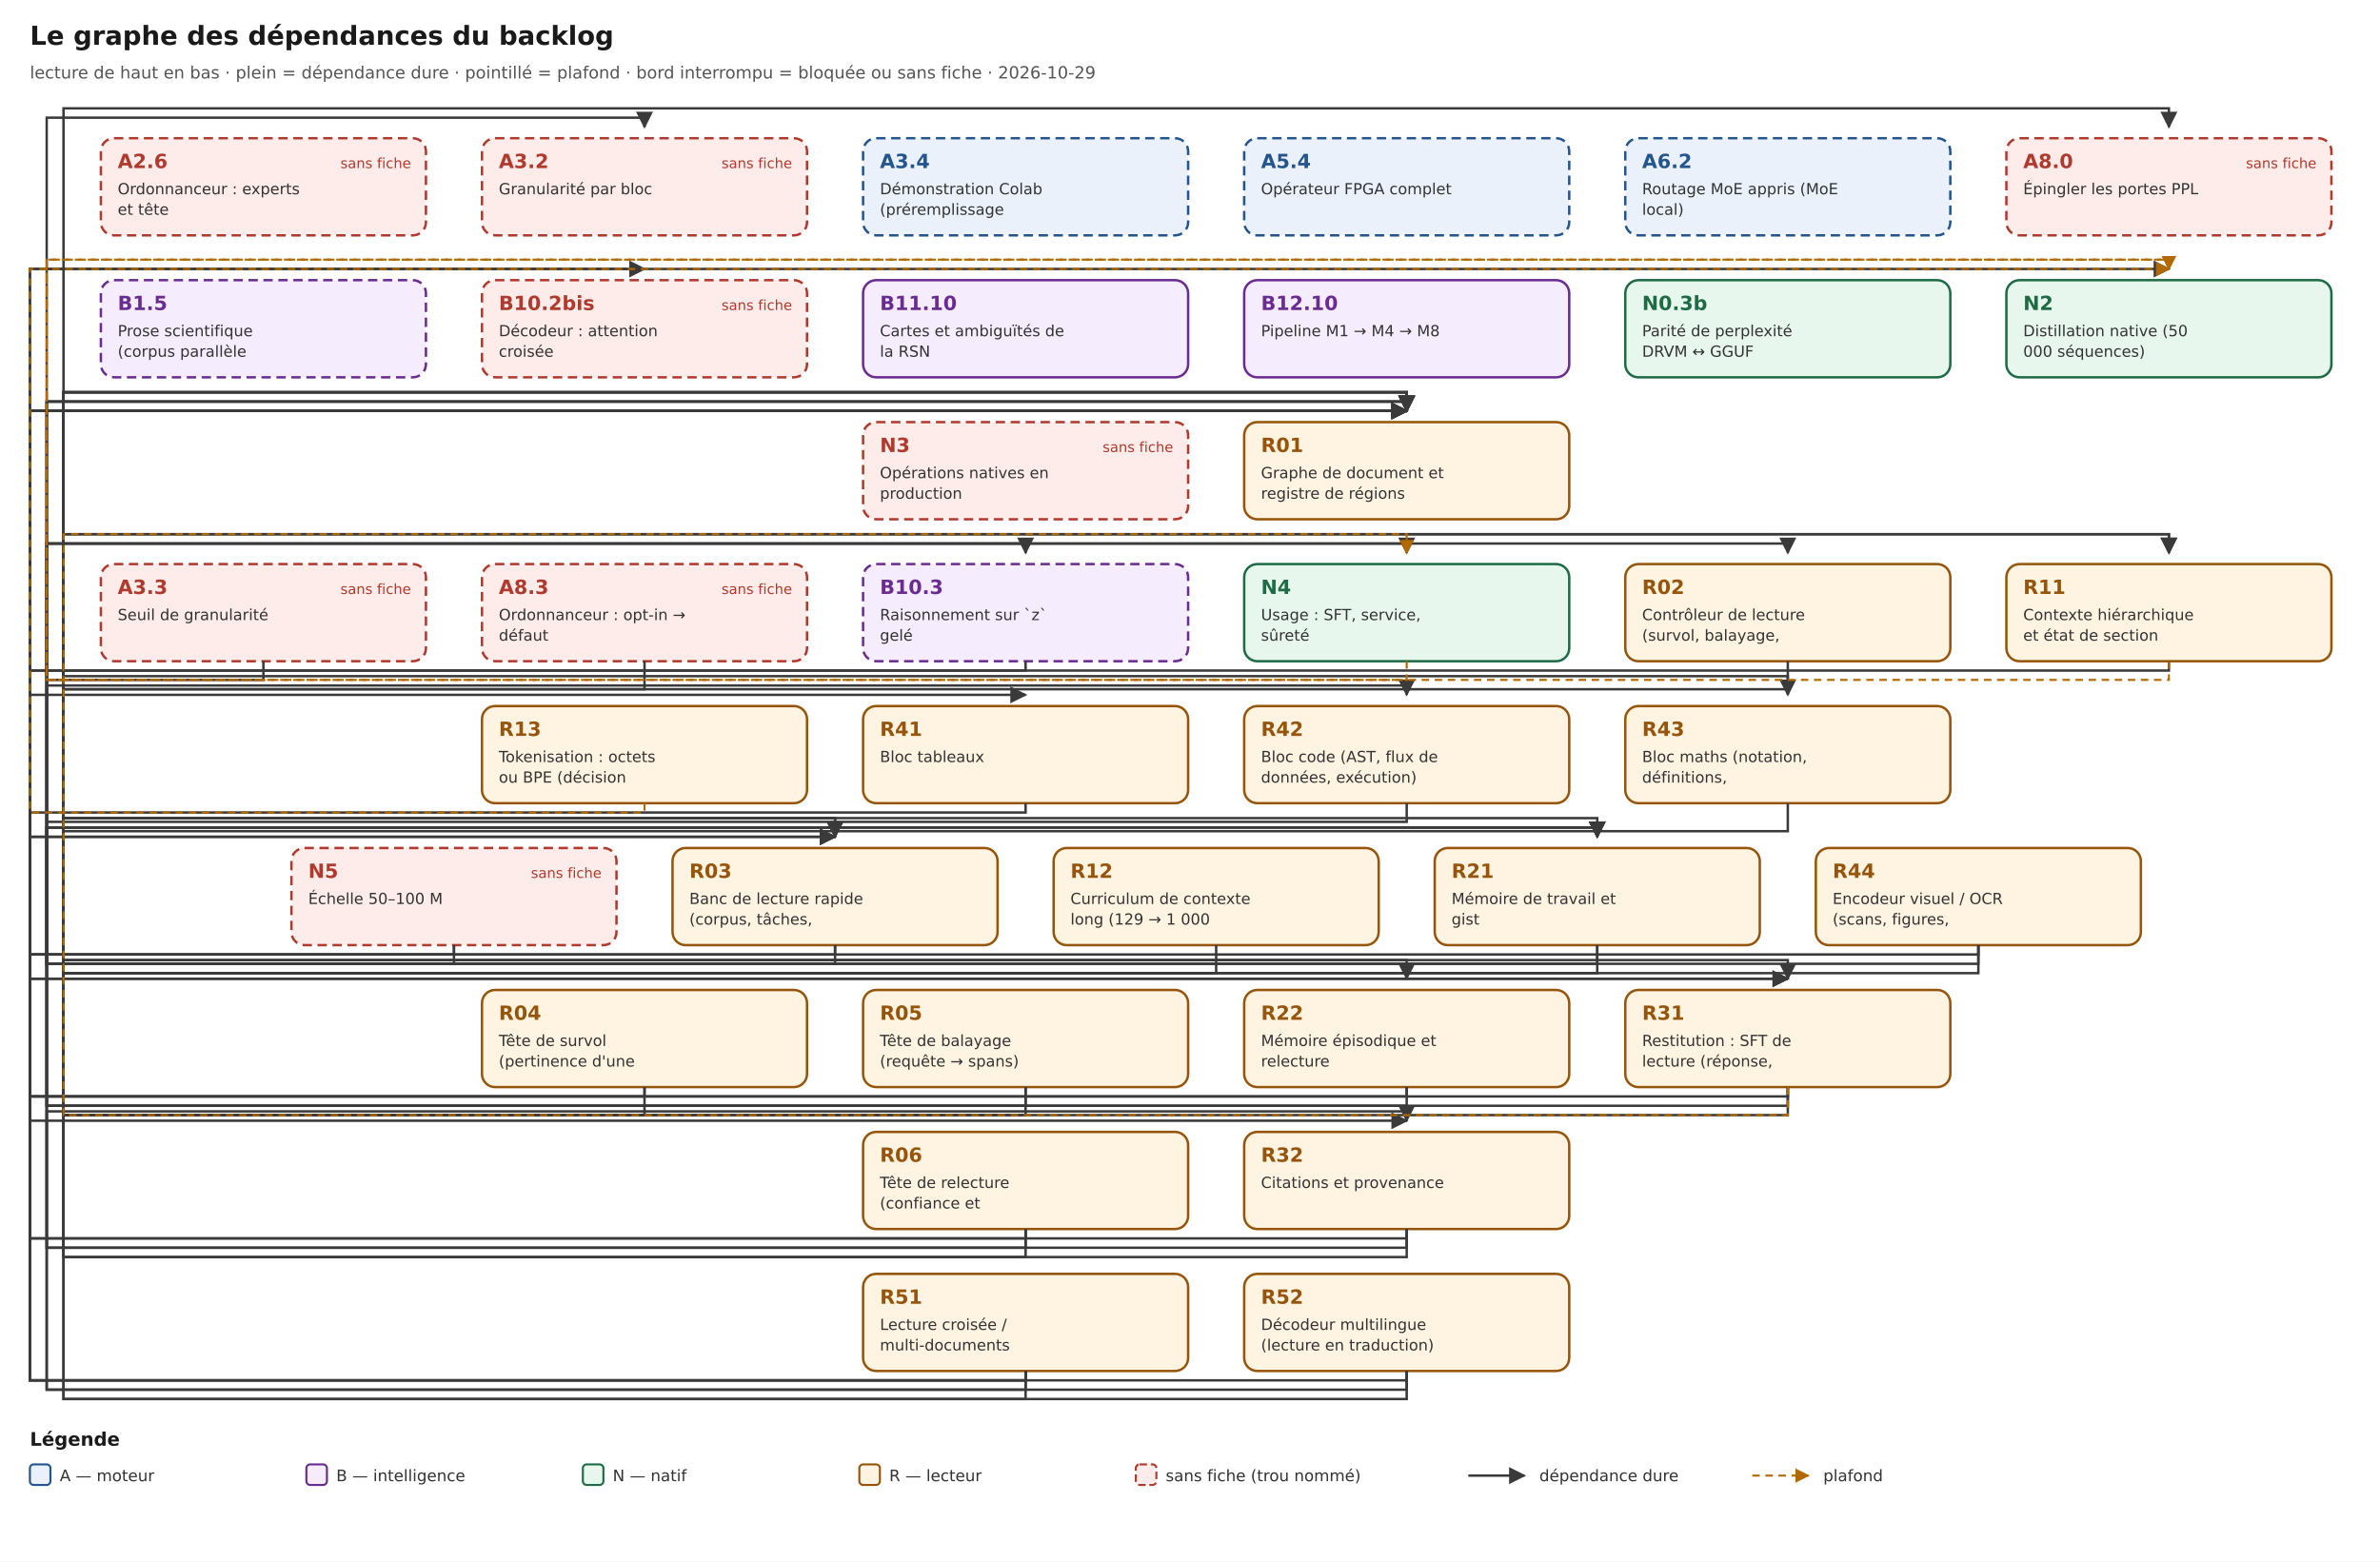
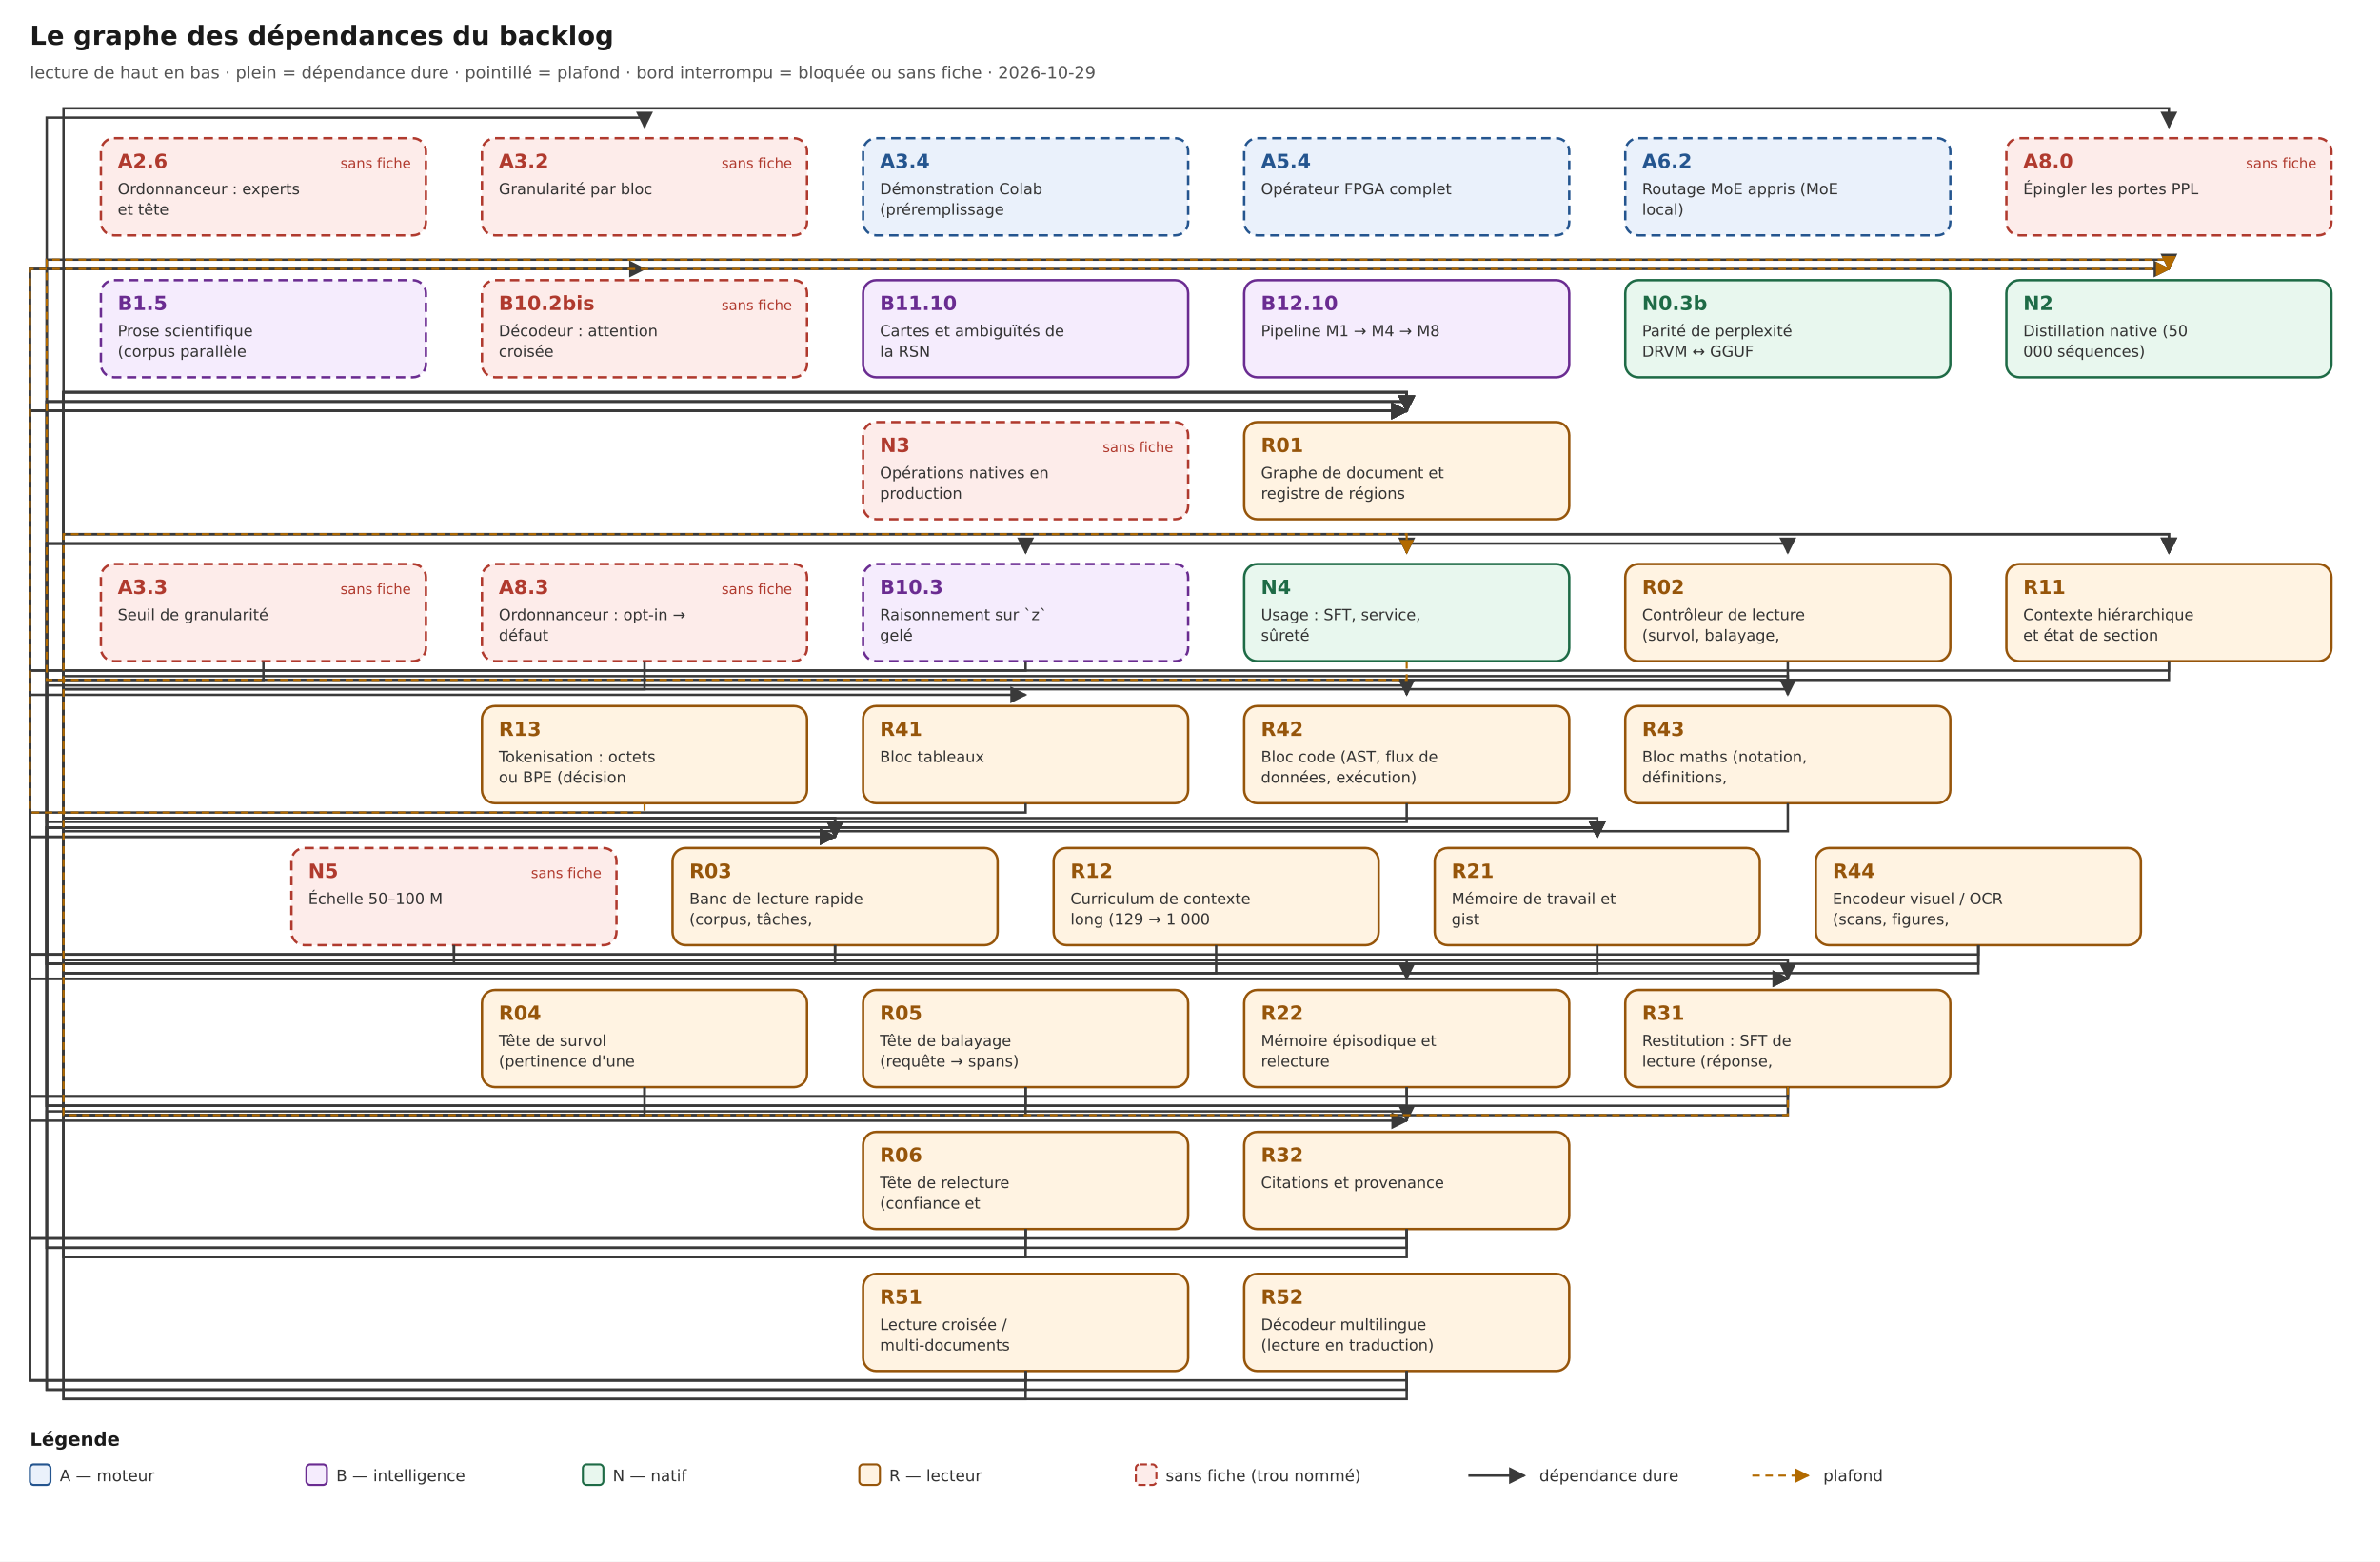
<svg xmlns="http://www.w3.org/2000/svg" viewBox="0 0 1274 836" role="img" width="1274" height="836">
  <defs>
    <marker id="fleche" viewBox="0 0 10 10" refX="9" refY="5" markerWidth="7" markerHeight="7" orient="auto-start-reverse">
      <path d="M 0 0 L 10 5 L 0 10 z" fill="#3a3a3a" />
    </marker>
    <marker id="fleche-douce" viewBox="0 0 10 10" refX="9" refY="5" markerWidth="7" markerHeight="7" orient="auto-start-reverse">
      <path d="M 0 0 L 10 5 L 0 10 z" fill="#b26a00" />
    </marker>
  </defs>
  <rect x="0" y="0" width="1274" height="836" fill="#ffffff" />
  <text x="16" y="24" font-family="Verdana, DejaVu Sans, sans-serif" font-size="14" font-weight="bold" fill="#1a1a1a">Le graphe des dépendances du backlog</text>
  <text x="16" y="42" font-family="Verdana, DejaVu Sans, sans-serif" font-size="9" fill="#555555">lecture de haut en bas · plein = dépendance dure · pointillé = plafond · bord interrompu = bloquée ou sans fiche · 2026-10-29</text>
  <rect x="54" y="74" width="174" height="52" rx="7" fill="#fdecea" stroke="#b03a2e" stroke-width="1.3" stroke-dasharray="5 3" />
  <text x="63" y="90" font-family="Verdana, DejaVu Sans, sans-serif" font-size="10.5" font-weight="bold" fill="#b03a2e">A2.6</text>
  <text x="63" y="104" font-family="Verdana, DejaVu Sans, sans-serif" font-size="8.2" fill="#333333">Ordonnanceur : experts</text>
  <text x="63" y="115" font-family="Verdana, DejaVu Sans, sans-serif" font-size="8.2" fill="#333333">et tête</text>
  <text x="220" y="90" text-anchor="end" font-family="Verdana, DejaVu Sans, sans-serif" font-size="7.5" fill="#b03a2e">sans fiche</text>
  <rect x="258" y="74" width="174" height="52" rx="7" fill="#fdecea" stroke="#b03a2e" stroke-width="1.3" stroke-dasharray="5 3" />
  <text x="267" y="90" font-family="Verdana, DejaVu Sans, sans-serif" font-size="10.5" font-weight="bold" fill="#b03a2e">A3.2</text>
  <text x="267" y="104" font-family="Verdana, DejaVu Sans, sans-serif" font-size="8.2" fill="#333333">Granularité par bloc</text>
  <text x="424" y="90" text-anchor="end" font-family="Verdana, DejaVu Sans, sans-serif" font-size="7.5" fill="#b03a2e">sans fiche</text>
  <rect x="462" y="74" width="174" height="52" rx="7" fill="#eaf1fb" stroke="#24558f" stroke-width="1.3" stroke-dasharray="5 3" />
  <text x="471" y="90" font-family="Verdana, DejaVu Sans, sans-serif" font-size="10.5" font-weight="bold" fill="#24558f">A3.4</text>
  <text x="471" y="104" font-family="Verdana, DejaVu Sans, sans-serif" font-size="8.2" fill="#333333">Démonstration Colab</text>
  <text x="471" y="115" font-family="Verdana, DejaVu Sans, sans-serif" font-size="8.2" fill="#333333">(préremplissage</text>
  <rect x="666" y="74" width="174" height="52" rx="7" fill="#eaf1fb" stroke="#24558f" stroke-width="1.3" stroke-dasharray="5 3" />
  <text x="675" y="90" font-family="Verdana, DejaVu Sans, sans-serif" font-size="10.5" font-weight="bold" fill="#24558f">A5.4</text>
  <text x="675" y="104" font-family="Verdana, DejaVu Sans, sans-serif" font-size="8.2" fill="#333333">Opérateur FPGA complet</text>
  <rect x="870" y="74" width="174" height="52" rx="7" fill="#eaf1fb" stroke="#24558f" stroke-width="1.3" stroke-dasharray="5 3" />
  <text x="879" y="90" font-family="Verdana, DejaVu Sans, sans-serif" font-size="10.5" font-weight="bold" fill="#24558f">A6.2</text>
  <text x="879" y="104" font-family="Verdana, DejaVu Sans, sans-serif" font-size="8.2" fill="#333333">Routage MoE appris (MoE</text>
  <text x="879" y="115" font-family="Verdana, DejaVu Sans, sans-serif" font-size="8.2" fill="#333333">local)</text>
  <rect x="1074" y="74" width="174" height="52" rx="7" fill="#fdecea" stroke="#b03a2e" stroke-width="1.3" stroke-dasharray="5 3" />
  <text x="1083" y="90" font-family="Verdana, DejaVu Sans, sans-serif" font-size="10.5" font-weight="bold" fill="#b03a2e">A8.0</text>
  <text x="1083" y="104" font-family="Verdana, DejaVu Sans, sans-serif" font-size="8.2" fill="#333333">Épingler les portes PPL</text>
  <text x="1240" y="90" text-anchor="end" font-family="Verdana, DejaVu Sans, sans-serif" font-size="7.5" fill="#b03a2e">sans fiche</text>
  <rect x="54" y="150" width="174" height="52" rx="7" fill="#f5ecfd" stroke="#6a2c91" stroke-width="1.3" stroke-dasharray="5 3" />
  <text x="63" y="166" font-family="Verdana, DejaVu Sans, sans-serif" font-size="10.5" font-weight="bold" fill="#6a2c91">B1.5</text>
  <text x="63" y="180" font-family="Verdana, DejaVu Sans, sans-serif" font-size="8.2" fill="#333333">Prose scientifique</text>
  <text x="63" y="191" font-family="Verdana, DejaVu Sans, sans-serif" font-size="8.2" fill="#333333">(corpus parallèle</text>
  <rect x="258" y="150" width="174" height="52" rx="7" fill="#fdecea" stroke="#b03a2e" stroke-width="1.3" stroke-dasharray="5 3" />
  <text x="267" y="166" font-family="Verdana, DejaVu Sans, sans-serif" font-size="10.5" font-weight="bold" fill="#b03a2e">B10.2bis</text>
  <text x="267" y="180" font-family="Verdana, DejaVu Sans, sans-serif" font-size="8.2" fill="#333333">Décodeur : attention</text>
  <text x="267" y="191" font-family="Verdana, DejaVu Sans, sans-serif" font-size="8.2" fill="#333333">croisée</text>
  <text x="424" y="166" text-anchor="end" font-family="Verdana, DejaVu Sans, sans-serif" font-size="7.5" fill="#b03a2e">sans fiche</text>
  <rect x="462" y="150" width="174" height="52" rx="7" fill="#f5ecfd" stroke="#6a2c91" stroke-width="1.3" />
  <text x="471" y="166" font-family="Verdana, DejaVu Sans, sans-serif" font-size="10.5" font-weight="bold" fill="#6a2c91">B11.10</text>
  <text x="471" y="180" font-family="Verdana, DejaVu Sans, sans-serif" font-size="8.2" fill="#333333">Cartes et ambiguïtés de</text>
  <text x="471" y="191" font-family="Verdana, DejaVu Sans, sans-serif" font-size="8.2" fill="#333333">la RSN</text>
  <rect x="666" y="150" width="174" height="52" rx="7" fill="#f5ecfd" stroke="#6a2c91" stroke-width="1.3" />
  <text x="675" y="166" font-family="Verdana, DejaVu Sans, sans-serif" font-size="10.5" font-weight="bold" fill="#6a2c91">B12.10</text>
  <text x="675" y="180" font-family="Verdana, DejaVu Sans, sans-serif" font-size="8.2" fill="#333333">Pipeline M1 → M4 → M8</text>
  <rect x="870" y="150" width="174" height="52" rx="7" fill="#e8f7ee" stroke="#1e6b46" stroke-width="1.3" />
  <text x="879" y="166" font-family="Verdana, DejaVu Sans, sans-serif" font-size="10.5" font-weight="bold" fill="#1e6b46">N0.3b</text>
  <text x="879" y="180" font-family="Verdana, DejaVu Sans, sans-serif" font-size="8.2" fill="#333333">Parité de perplexité</text>
  <text x="879" y="191" font-family="Verdana, DejaVu Sans, sans-serif" font-size="8.2" fill="#333333">DRVM ↔ GGUF</text>
  <rect x="1074" y="150" width="174" height="52" rx="7" fill="#e8f7ee" stroke="#1e6b46" stroke-width="1.3" />
  <text x="1083" y="166" font-family="Verdana, DejaVu Sans, sans-serif" font-size="10.5" font-weight="bold" fill="#1e6b46">N2</text>
  <text x="1083" y="180" font-family="Verdana, DejaVu Sans, sans-serif" font-size="8.2" fill="#333333">Distillation native (50</text>
  <text x="1083" y="191" font-family="Verdana, DejaVu Sans, sans-serif" font-size="8.2" fill="#333333">000 séquences)</text>
  <rect x="462" y="226" width="174" height="52" rx="7" fill="#fdecea" stroke="#b03a2e" stroke-width="1.3" stroke-dasharray="5 3" />
  <text x="471" y="242" font-family="Verdana, DejaVu Sans, sans-serif" font-size="10.5" font-weight="bold" fill="#b03a2e">N3</text>
  <text x="471" y="256" font-family="Verdana, DejaVu Sans, sans-serif" font-size="8.2" fill="#333333">Opérations natives en</text>
  <text x="471" y="267" font-family="Verdana, DejaVu Sans, sans-serif" font-size="8.2" fill="#333333">production</text>
  <text x="628" y="242" text-anchor="end" font-family="Verdana, DejaVu Sans, sans-serif" font-size="7.5" fill="#b03a2e">sans fiche</text>
  <rect x="666" y="226" width="174" height="52" rx="7" fill="#fff3e2" stroke="#96550a" stroke-width="1.3" />
  <text x="675" y="242" font-family="Verdana, DejaVu Sans, sans-serif" font-size="10.5" font-weight="bold" fill="#96550a">R01</text>
  <text x="675" y="256" font-family="Verdana, DejaVu Sans, sans-serif" font-size="8.2" fill="#333333">Graphe de document et</text>
  <text x="675" y="267" font-family="Verdana, DejaVu Sans, sans-serif" font-size="8.2" fill="#333333">registre de régions</text>
  <rect x="54" y="302" width="174" height="52" rx="7" fill="#fdecea" stroke="#b03a2e" stroke-width="1.3" stroke-dasharray="5 3" />
  <text x="63" y="318" font-family="Verdana, DejaVu Sans, sans-serif" font-size="10.5" font-weight="bold" fill="#b03a2e">A3.3</text>
  <text x="63" y="332" font-family="Verdana, DejaVu Sans, sans-serif" font-size="8.2" fill="#333333">Seuil de granularité</text>
  <text x="220" y="318" text-anchor="end" font-family="Verdana, DejaVu Sans, sans-serif" font-size="7.5" fill="#b03a2e">sans fiche</text>
  <rect x="258" y="302" width="174" height="52" rx="7" fill="#fdecea" stroke="#b03a2e" stroke-width="1.3" stroke-dasharray="5 3" />
  <text x="267" y="318" font-family="Verdana, DejaVu Sans, sans-serif" font-size="10.5" font-weight="bold" fill="#b03a2e">A8.3</text>
  <text x="267" y="332" font-family="Verdana, DejaVu Sans, sans-serif" font-size="8.2" fill="#333333">Ordonnanceur : opt-in →</text>
  <text x="267" y="343" font-family="Verdana, DejaVu Sans, sans-serif" font-size="8.2" fill="#333333">défaut</text>
  <text x="424" y="318" text-anchor="end" font-family="Verdana, DejaVu Sans, sans-serif" font-size="7.5" fill="#b03a2e">sans fiche</text>
  <rect x="462" y="302" width="174" height="52" rx="7" fill="#f5ecfd" stroke="#6a2c91" stroke-width="1.3" stroke-dasharray="5 3" />
  <text x="471" y="318" font-family="Verdana, DejaVu Sans, sans-serif" font-size="10.5" font-weight="bold" fill="#6a2c91">B10.3</text>
  <text x="471" y="332" font-family="Verdana, DejaVu Sans, sans-serif" font-size="8.2" fill="#333333">Raisonnement sur `z`</text>
  <text x="471" y="343" font-family="Verdana, DejaVu Sans, sans-serif" font-size="8.2" fill="#333333">gelé</text>
  <rect x="666" y="302" width="174" height="52" rx="7" fill="#e8f7ee" stroke="#1e6b46" stroke-width="1.3" />
  <text x="675" y="318" font-family="Verdana, DejaVu Sans, sans-serif" font-size="10.5" font-weight="bold" fill="#1e6b46">N4</text>
  <text x="675" y="332" font-family="Verdana, DejaVu Sans, sans-serif" font-size="8.2" fill="#333333">Usage : SFT, service,</text>
  <text x="675" y="343" font-family="Verdana, DejaVu Sans, sans-serif" font-size="8.2" fill="#333333">sûreté</text>
  <rect x="870" y="302" width="174" height="52" rx="7" fill="#fff3e2" stroke="#96550a" stroke-width="1.3" />
  <text x="879" y="318" font-family="Verdana, DejaVu Sans, sans-serif" font-size="10.5" font-weight="bold" fill="#96550a">R02</text>
  <text x="879" y="332" font-family="Verdana, DejaVu Sans, sans-serif" font-size="8.2" fill="#333333">Contrôleur de lecture</text>
  <text x="879" y="343" font-family="Verdana, DejaVu Sans, sans-serif" font-size="8.2" fill="#333333">(survol, balayage,</text>
  <rect x="1074" y="302" width="174" height="52" rx="7" fill="#fff3e2" stroke="#96550a" stroke-width="1.3" />
  <text x="1083" y="318" font-family="Verdana, DejaVu Sans, sans-serif" font-size="10.5" font-weight="bold" fill="#96550a">R11</text>
  <text x="1083" y="332" font-family="Verdana, DejaVu Sans, sans-serif" font-size="8.2" fill="#333333">Contexte hiérarchique</text>
  <text x="1083" y="343" font-family="Verdana, DejaVu Sans, sans-serif" font-size="8.2" fill="#333333">et état de section</text>
  <rect x="258" y="378" width="174" height="52" rx="7" fill="#fff3e2" stroke="#96550a" stroke-width="1.3" />
  <text x="267" y="394" font-family="Verdana, DejaVu Sans, sans-serif" font-size="10.5" font-weight="bold" fill="#96550a">R13</text>
  <text x="267" y="408" font-family="Verdana, DejaVu Sans, sans-serif" font-size="8.2" fill="#333333">Tokenisation : octets</text>
  <text x="267" y="419" font-family="Verdana, DejaVu Sans, sans-serif" font-size="8.2" fill="#333333">ou BPE (décision</text>
  <rect x="462" y="378" width="174" height="52" rx="7" fill="#fff3e2" stroke="#96550a" stroke-width="1.3" />
  <text x="471" y="394" font-family="Verdana, DejaVu Sans, sans-serif" font-size="10.5" font-weight="bold" fill="#96550a">R41</text>
  <text x="471" y="408" font-family="Verdana, DejaVu Sans, sans-serif" font-size="8.2" fill="#333333">Bloc tableaux</text>
  <rect x="666" y="378" width="174" height="52" rx="7" fill="#fff3e2" stroke="#96550a" stroke-width="1.3" />
  <text x="675" y="394" font-family="Verdana, DejaVu Sans, sans-serif" font-size="10.5" font-weight="bold" fill="#96550a">R42</text>
  <text x="675" y="408" font-family="Verdana, DejaVu Sans, sans-serif" font-size="8.2" fill="#333333">Bloc code (AST, flux de</text>
  <text x="675" y="419" font-family="Verdana, DejaVu Sans, sans-serif" font-size="8.2" fill="#333333">données, exécution)</text>
  <rect x="870" y="378" width="174" height="52" rx="7" fill="#fff3e2" stroke="#96550a" stroke-width="1.3" />
  <text x="879" y="394" font-family="Verdana, DejaVu Sans, sans-serif" font-size="10.5" font-weight="bold" fill="#96550a">R43</text>
  <text x="879" y="408" font-family="Verdana, DejaVu Sans, sans-serif" font-size="8.2" fill="#333333">Bloc maths (notation,</text>
  <text x="879" y="419" font-family="Verdana, DejaVu Sans, sans-serif" font-size="8.2" fill="#333333">définitions,</text>
  <rect x="156" y="454" width="174" height="52" rx="7" fill="#fdecea" stroke="#b03a2e" stroke-width="1.3" stroke-dasharray="5 3" />
  <text x="165" y="470" font-family="Verdana, DejaVu Sans, sans-serif" font-size="10.5" font-weight="bold" fill="#b03a2e">N5</text>
  <text x="165" y="484" font-family="Verdana, DejaVu Sans, sans-serif" font-size="8.2" fill="#333333">Échelle 50–100 M</text>
  <text x="322" y="470" text-anchor="end" font-family="Verdana, DejaVu Sans, sans-serif" font-size="7.5" fill="#b03a2e">sans fiche</text>
  <rect x="360" y="454" width="174" height="52" rx="7" fill="#fff3e2" stroke="#96550a" stroke-width="1.3" />
  <text x="369" y="470" font-family="Verdana, DejaVu Sans, sans-serif" font-size="10.5" font-weight="bold" fill="#96550a">R03</text>
  <text x="369" y="484" font-family="Verdana, DejaVu Sans, sans-serif" font-size="8.2" fill="#333333">Banc de lecture rapide</text>
  <text x="369" y="495" font-family="Verdana, DejaVu Sans, sans-serif" font-size="8.2" fill="#333333">(corpus, tâches,</text>
  <rect x="564" y="454" width="174" height="52" rx="7" fill="#fff3e2" stroke="#96550a" stroke-width="1.3" />
  <text x="573" y="470" font-family="Verdana, DejaVu Sans, sans-serif" font-size="10.5" font-weight="bold" fill="#96550a">R12</text>
  <text x="573" y="484" font-family="Verdana, DejaVu Sans, sans-serif" font-size="8.2" fill="#333333">Curriculum de contexte</text>
  <text x="573" y="495" font-family="Verdana, DejaVu Sans, sans-serif" font-size="8.2" fill="#333333">long (129 → 1 000</text>
  <rect x="768" y="454" width="174" height="52" rx="7" fill="#fff3e2" stroke="#96550a" stroke-width="1.3" />
  <text x="777" y="470" font-family="Verdana, DejaVu Sans, sans-serif" font-size="10.5" font-weight="bold" fill="#96550a">R21</text>
  <text x="777" y="484" font-family="Verdana, DejaVu Sans, sans-serif" font-size="8.2" fill="#333333">Mémoire de travail et</text>
  <text x="777" y="495" font-family="Verdana, DejaVu Sans, sans-serif" font-size="8.2" fill="#333333">gist</text>
  <rect x="972" y="454" width="174" height="52" rx="7" fill="#fff3e2" stroke="#96550a" stroke-width="1.3" />
  <text x="981" y="470" font-family="Verdana, DejaVu Sans, sans-serif" font-size="10.5" font-weight="bold" fill="#96550a">R44</text>
  <text x="981" y="484" font-family="Verdana, DejaVu Sans, sans-serif" font-size="8.2" fill="#333333">Encodeur visuel / OCR</text>
  <text x="981" y="495" font-family="Verdana, DejaVu Sans, sans-serif" font-size="8.2" fill="#333333">(scans, figures,</text>
  <rect x="258" y="530" width="174" height="52" rx="7" fill="#fff3e2" stroke="#96550a" stroke-width="1.3" />
  <text x="267" y="546" font-family="Verdana, DejaVu Sans, sans-serif" font-size="10.5" font-weight="bold" fill="#96550a">R04</text>
  <text x="267" y="560" font-family="Verdana, DejaVu Sans, sans-serif" font-size="8.2" fill="#333333">Tête de survol</text>
  <text x="267" y="571" font-family="Verdana, DejaVu Sans, sans-serif" font-size="8.2" fill="#333333">(pertinence d'une</text>
  <rect x="462" y="530" width="174" height="52" rx="7" fill="#fff3e2" stroke="#96550a" stroke-width="1.3" />
  <text x="471" y="546" font-family="Verdana, DejaVu Sans, sans-serif" font-size="10.5" font-weight="bold" fill="#96550a">R05</text>
  <text x="471" y="560" font-family="Verdana, DejaVu Sans, sans-serif" font-size="8.2" fill="#333333">Tête de balayage</text>
  <text x="471" y="571" font-family="Verdana, DejaVu Sans, sans-serif" font-size="8.2" fill="#333333">(requête → spans)</text>
  <rect x="666" y="530" width="174" height="52" rx="7" fill="#fff3e2" stroke="#96550a" stroke-width="1.3" />
  <text x="675" y="546" font-family="Verdana, DejaVu Sans, sans-serif" font-size="10.5" font-weight="bold" fill="#96550a">R22</text>
  <text x="675" y="560" font-family="Verdana, DejaVu Sans, sans-serif" font-size="8.2" fill="#333333">Mémoire épisodique et</text>
  <text x="675" y="571" font-family="Verdana, DejaVu Sans, sans-serif" font-size="8.2" fill="#333333">relecture</text>
  <rect x="870" y="530" width="174" height="52" rx="7" fill="#fff3e2" stroke="#96550a" stroke-width="1.3" />
  <text x="879" y="546" font-family="Verdana, DejaVu Sans, sans-serif" font-size="10.5" font-weight="bold" fill="#96550a">R31</text>
  <text x="879" y="560" font-family="Verdana, DejaVu Sans, sans-serif" font-size="8.2" fill="#333333">Restitution : SFT de</text>
  <text x="879" y="571" font-family="Verdana, DejaVu Sans, sans-serif" font-size="8.2" fill="#333333">lecture (réponse,</text>
  <rect x="462" y="606" width="174" height="52" rx="7" fill="#fff3e2" stroke="#96550a" stroke-width="1.3" />
  <text x="471" y="622" font-family="Verdana, DejaVu Sans, sans-serif" font-size="10.5" font-weight="bold" fill="#96550a">R06</text>
  <text x="471" y="636" font-family="Verdana, DejaVu Sans, sans-serif" font-size="8.2" fill="#333333">Tête de relecture</text>
  <text x="471" y="647" font-family="Verdana, DejaVu Sans, sans-serif" font-size="8.2" fill="#333333">(confiance et</text>
  <rect x="666" y="606" width="174" height="52" rx="7" fill="#fff3e2" stroke="#96550a" stroke-width="1.3" />
  <text x="675" y="622" font-family="Verdana, DejaVu Sans, sans-serif" font-size="10.5" font-weight="bold" fill="#96550a">R32</text>
  <text x="675" y="636" font-family="Verdana, DejaVu Sans, sans-serif" font-size="8.2" fill="#333333">Citations et provenance</text>
  <rect x="462" y="682" width="174" height="52" rx="7" fill="#fff3e2" stroke="#96550a" stroke-width="1.3" />
  <text x="471" y="698" font-family="Verdana, DejaVu Sans, sans-serif" font-size="10.5" font-weight="bold" fill="#96550a">R51</text>
  <text x="471" y="712" font-family="Verdana, DejaVu Sans, sans-serif" font-size="8.2" fill="#333333">Lecture croisée /</text>
  <text x="471" y="723" font-family="Verdana, DejaVu Sans, sans-serif" font-size="8.2" fill="#333333">multi-documents</text>
  <rect x="666" y="682" width="174" height="52" rx="7" fill="#fff3e2" stroke="#96550a" stroke-width="1.3" />
  <text x="675" y="698" font-family="Verdana, DejaVu Sans, sans-serif" font-size="10.5" font-weight="bold" fill="#96550a">R52</text>
  <text x="675" y="712" font-family="Verdana, DejaVu Sans, sans-serif" font-size="8.2" fill="#333333">Décodeur multilingue</text>
  <text x="675" y="723" font-family="Verdana, DejaVu Sans, sans-serif" font-size="8.2" fill="#333333">(lecture en traduction)</text>
  <path d="M 549 354 V 359 H 16 V 144 H 345 V 144" stroke="#3a3a3a" stroke-width="1.3" fill="none" marker-end="url(#fleche)" />
  <path d="M 957 354 V 369 H 34 V 210 H 753 V 220" stroke="#3a3a3a" stroke-width="1.3" fill="none" marker-end="url(#fleche)" />
  <path d="M 447 506 V 511 H 16 V 220 H 753 V 220" stroke="#3a3a3a" stroke-width="1.3" fill="none" marker-end="url(#fleche)" />
  <path d="M 447 506 V 516 H 25 V 291 H 957 V 296" stroke="#3a3a3a" stroke-width="1.3" fill="none" marker-end="url(#fleche)" />
  <path d="M 345 582 V 597 H 34 V 438 H 447 V 448" stroke="#3a3a3a" stroke-width="1.3" fill="none" marker-end="url(#fleche)" />
  <path d="M 345 582 V 587 H 16 V 220 H 753 V 220" stroke="#3a3a3a" stroke-width="1.3" fill="none" marker-end="url(#fleche)" />
  <path d="M 549 582 V 592 H 25 V 443 H 447 V 448" stroke="#3a3a3a" stroke-width="1.3" fill="none" marker-end="url(#fleche)" />
  <path d="M 549 582 V 597 H 34 V 210 H 753 V 220" stroke="#3a3a3a" stroke-width="1.3" fill="none" marker-end="url(#fleche)" />
  <path d="M 549 658 V 663 H 16 V 448 H 447 V 448" stroke="#3a3a3a" stroke-width="1.3" fill="none" marker-end="url(#fleche)" />
  <path d="M 549 658 V 668 H 25 V 443 H 855 V 448" stroke="#3a3a3a" stroke-width="1.3" fill="none" marker-end="url(#fleche)" />
  <path d="M 549 658 V 673 H 34 V 514 H 753 V 524" stroke="#3a3a3a" stroke-width="1.3" fill="none" marker-end="url(#fleche)" />
  <path d="M 1161 354 V 359 H 16 V 220 H 753 V 220" stroke="#3a3a3a" stroke-width="1.3" fill="none" marker-end="url(#fleche)" />
+   <path d="M 1161 354 V 364 H 25 V 139 H 1161 V 144" stroke="#3a3a3a" stroke-width="1.3" fill="none" marker-end="url(#fleche)" />
  <path d="M 651 506 V 521 H 34 V 286 H 1161 V 296" stroke="#3a3a3a" stroke-width="1.3" fill="none" marker-end="url(#fleche)" />
  <path d="M 855 506 V 516 H 25 V 215 H 753 V 220" stroke="#3a3a3a" stroke-width="1.3" fill="none" marker-end="url(#fleche)" />
  <path d="M 855 506 V 521 H 34 V 286 H 1161 V 296" stroke="#3a3a3a" stroke-width="1.3" fill="none" marker-end="url(#fleche)" />
  <path d="M 753 582 V 587 H 16 V 220 H 753 V 220" stroke="#3a3a3a" stroke-width="1.3" fill="none" marker-end="url(#fleche)" />
  <path d="M 753 582 V 592 H 25 V 443 H 855 V 448" stroke="#3a3a3a" stroke-width="1.3" fill="none" marker-end="url(#fleche)" />
  <path d="M 957 582 V 597 H 34 V 210 H 753 V 220" stroke="#3a3a3a" stroke-width="1.3" fill="none" marker-end="url(#fleche)" />
  <path d="M 957 582 V 587 H 16 V 448 H 447 V 448" stroke="#3a3a3a" stroke-width="1.3" fill="none" marker-end="url(#fleche)" />
  <path d="M 957 582 V 592 H 25 V 443 H 855 V 448" stroke="#3a3a3a" stroke-width="1.3" fill="none" marker-end="url(#fleche)" />
  <path d="M 753 658 V 663 H 16 V 524 H 957 V 524" stroke="#3a3a3a" stroke-width="1.3" fill="none" marker-end="url(#fleche)" />
  <path d="M 753 658 V 668 H 25 V 215 H 753 V 220" stroke="#3a3a3a" stroke-width="1.3" fill="none" marker-end="url(#fleche)" />
  <path d="M 753 658 V 673 H 34 V 438 H 855 V 448" stroke="#3a3a3a" stroke-width="1.3" fill="none" marker-end="url(#fleche)" />
  <path d="M 549 430 V 435 H 16 V 220 H 753 V 220" stroke="#3a3a3a" stroke-width="1.3" fill="none" marker-end="url(#fleche)" />
  <path d="M 753 430 V 440 H 25 V 215 H 753 V 220" stroke="#3a3a3a" stroke-width="1.3" fill="none" marker-end="url(#fleche)" />
  <path d="M 957 430 V 445 H 34 V 210 H 753 V 220" stroke="#3a3a3a" stroke-width="1.3" fill="none" marker-end="url(#fleche)" />
  <path d="M 1059 506 V 511 H 16 V 372 H 549 V 372" stroke="#3a3a3a" stroke-width="1.3" fill="none" marker-end="url(#fleche)" />
  <path d="M 1059 506 V 516 H 25 V 367 H 753 V 372" stroke="#3a3a3a" stroke-width="1.3" fill="none" marker-end="url(#fleche)" />
  <path d="M 1059 506 V 521 H 34 V 362 H 957 V 372" stroke="#3a3a3a" stroke-width="1.3" fill="none" marker-end="url(#fleche)" />
  <path d="M 549 734 V 739 H 16 V 524 H 957 V 524" stroke="#3a3a3a" stroke-width="1.3" fill="none" marker-end="url(#fleche)" />
  <path d="M 549 734 V 744 H 25 V 595 H 753 V 600" stroke="#3a3a3a" stroke-width="1.3" fill="none" marker-end="url(#fleche)" />
  <path d="M 549 734 V 749 H 34 V 438 H 447 V 448" stroke="#3a3a3a" stroke-width="1.3" fill="none" marker-end="url(#fleche)" />
  <path d="M 549 734 V 739 H 16 V 220 H 753 V 220" stroke="#3a3a3a" stroke-width="1.3" fill="none" marker-end="url(#fleche)" />
  <path d="M 753 734 V 744 H 25 V 291 H 549 V 296" stroke="#3a3a3a" stroke-width="1.3" fill="none" marker-end="url(#fleche)" />
  <path d="M 753 734 V 749 H 34 V 514 H 957 V 524" stroke="#3a3a3a" stroke-width="1.3" fill="none" marker-end="url(#fleche)" />
  <path d="M 753 734 V 739 H 16 V 600 H 753 V 600" stroke="#3a3a3a" stroke-width="1.3" fill="none" marker-end="url(#fleche)" />
  <path d="M 141 354 V 364 H 25 V 63 H 345 V 68" stroke="#3a3a3a" stroke-width="1.3" fill="none" marker-end="url(#fleche)" />
  <path d="M 345 354 V 369 H 34 V 58 H 1161 V 68" stroke="#3a3a3a" stroke-width="1.3" fill="none" marker-end="url(#fleche)" />
  <path d="M 243 506 V 511 H 16 V 144 H 1161 V 144" stroke="#3a3a3a" stroke-width="1.3" fill="none" marker-end="url(#fleche)" />
  <path d="M 243 506 V 516 H 25 V 291 H 753 V 296" stroke="#3a3a3a" stroke-width="1.3" fill="none" marker-end="url(#fleche)" />
  <path d="M 753 354 V 364 H 25 V 139 H 1161 V 144" stroke="#b26a00" stroke-width="1.1" fill="none" stroke-dasharray="4 3" marker-end="url(#fleche-douce)" />
-   <path d="M 1161 354 V 364 H 25 V 139 H 1161 V 144" stroke="#b26a00" stroke-width="1.1" fill="none" stroke-dasharray="4 3" marker-end="url(#fleche-douce)" />
  <path d="M 345 430 V 435 H 16 V 144 H 1161 V 144" stroke="#b26a00" stroke-width="1.1" fill="none" stroke-dasharray="4 3" marker-end="url(#fleche-douce)" />
  <path d="M 957 582 V 597 H 34 V 286 H 753 V 296" stroke="#b26a00" stroke-width="1.1" fill="none" stroke-dasharray="4 3" marker-end="url(#fleche-douce)" />
  <text x="16" y="774" font-family="Verdana, DejaVu Sans, sans-serif" font-size="10" font-weight="bold" fill="#1a1a1a">Légende</text>
  <rect x="16" y="784" width="11" height="11" rx="2" fill="#eaf1fb" stroke="#24558f" stroke-width="1.1" />
  <text x="32" y="793" font-family="Verdana, DejaVu Sans, sans-serif" font-size="8.5" fill="#333333">A — moteur</text>
  <rect x="164" y="784" width="11" height="11" rx="2" fill="#f5ecfd" stroke="#6a2c91" stroke-width="1.1" />
  <text x="180" y="793" font-family="Verdana, DejaVu Sans, sans-serif" font-size="8.5" fill="#333333">B — intelligence</text>
  <rect x="312" y="784" width="11" height="11" rx="2" fill="#e8f7ee" stroke="#1e6b46" stroke-width="1.1" />
  <text x="328" y="793" font-family="Verdana, DejaVu Sans, sans-serif" font-size="8.5" fill="#333333">N — natif</text>
  <rect x="460" y="784" width="11" height="11" rx="2" fill="#fff3e2" stroke="#96550a" stroke-width="1.1" />
  <text x="476" y="793" font-family="Verdana, DejaVu Sans, sans-serif" font-size="8.5" fill="#333333">R — lecteur</text>
  <rect x="608" y="784" width="11" height="11" rx="2" fill="#fdecea" stroke="#b03a2e" stroke-width="1.1" stroke-dasharray="4 2" />
  <text x="624" y="793" font-family="Verdana, DejaVu Sans, sans-serif" font-size="8.5" fill="#333333">sans fiche (trou nommé)</text>
  <path d="M 786 790 H 816" stroke="#3a3a3a" stroke-width="1.3" fill="none" marker-end="url(#fleche)" />
  <text x="824" y="793" font-family="Verdana, DejaVu Sans, sans-serif" font-size="8.5" fill="#333333">dépendance dure</text>
  <path d="M 938 790 H 968" stroke="#b26a00" stroke-width="1.1" stroke-dasharray="4 3" fill="none" marker-end="url(#fleche-douce)" />
  <text x="976" y="793" font-family="Verdana, DejaVu Sans, sans-serif" font-size="8.5" fill="#333333">plafond</text>
</svg>
